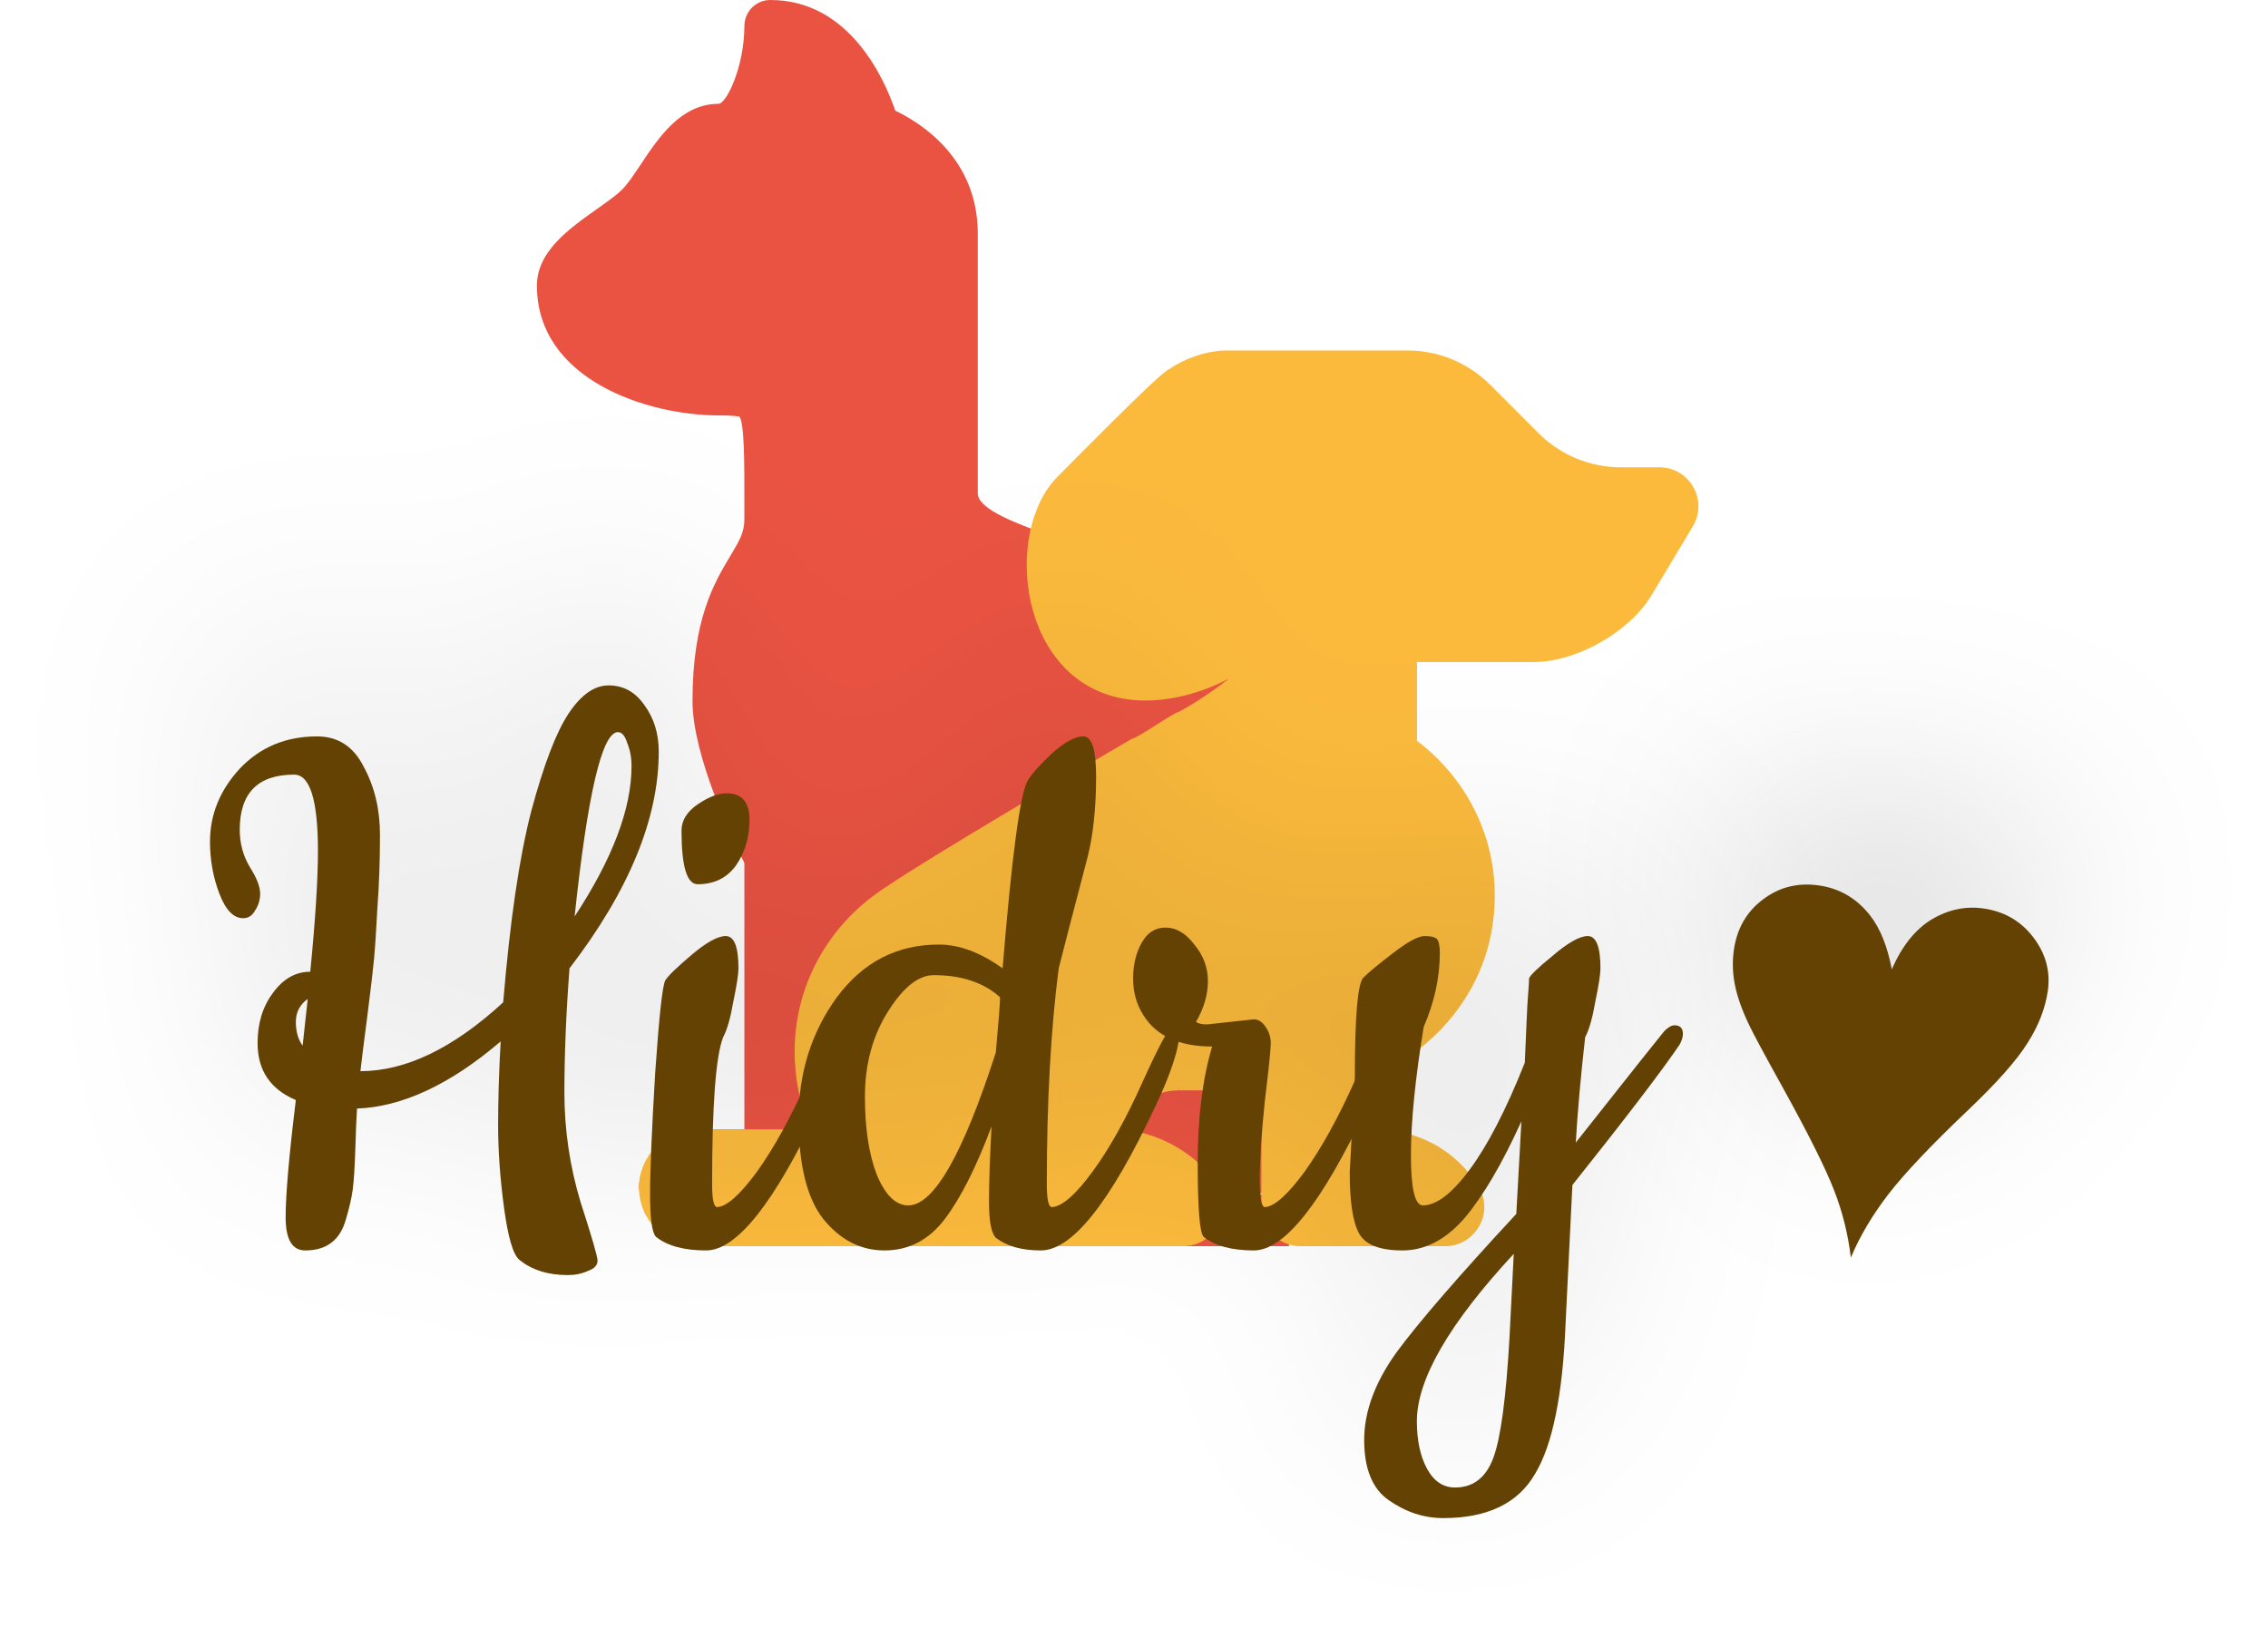
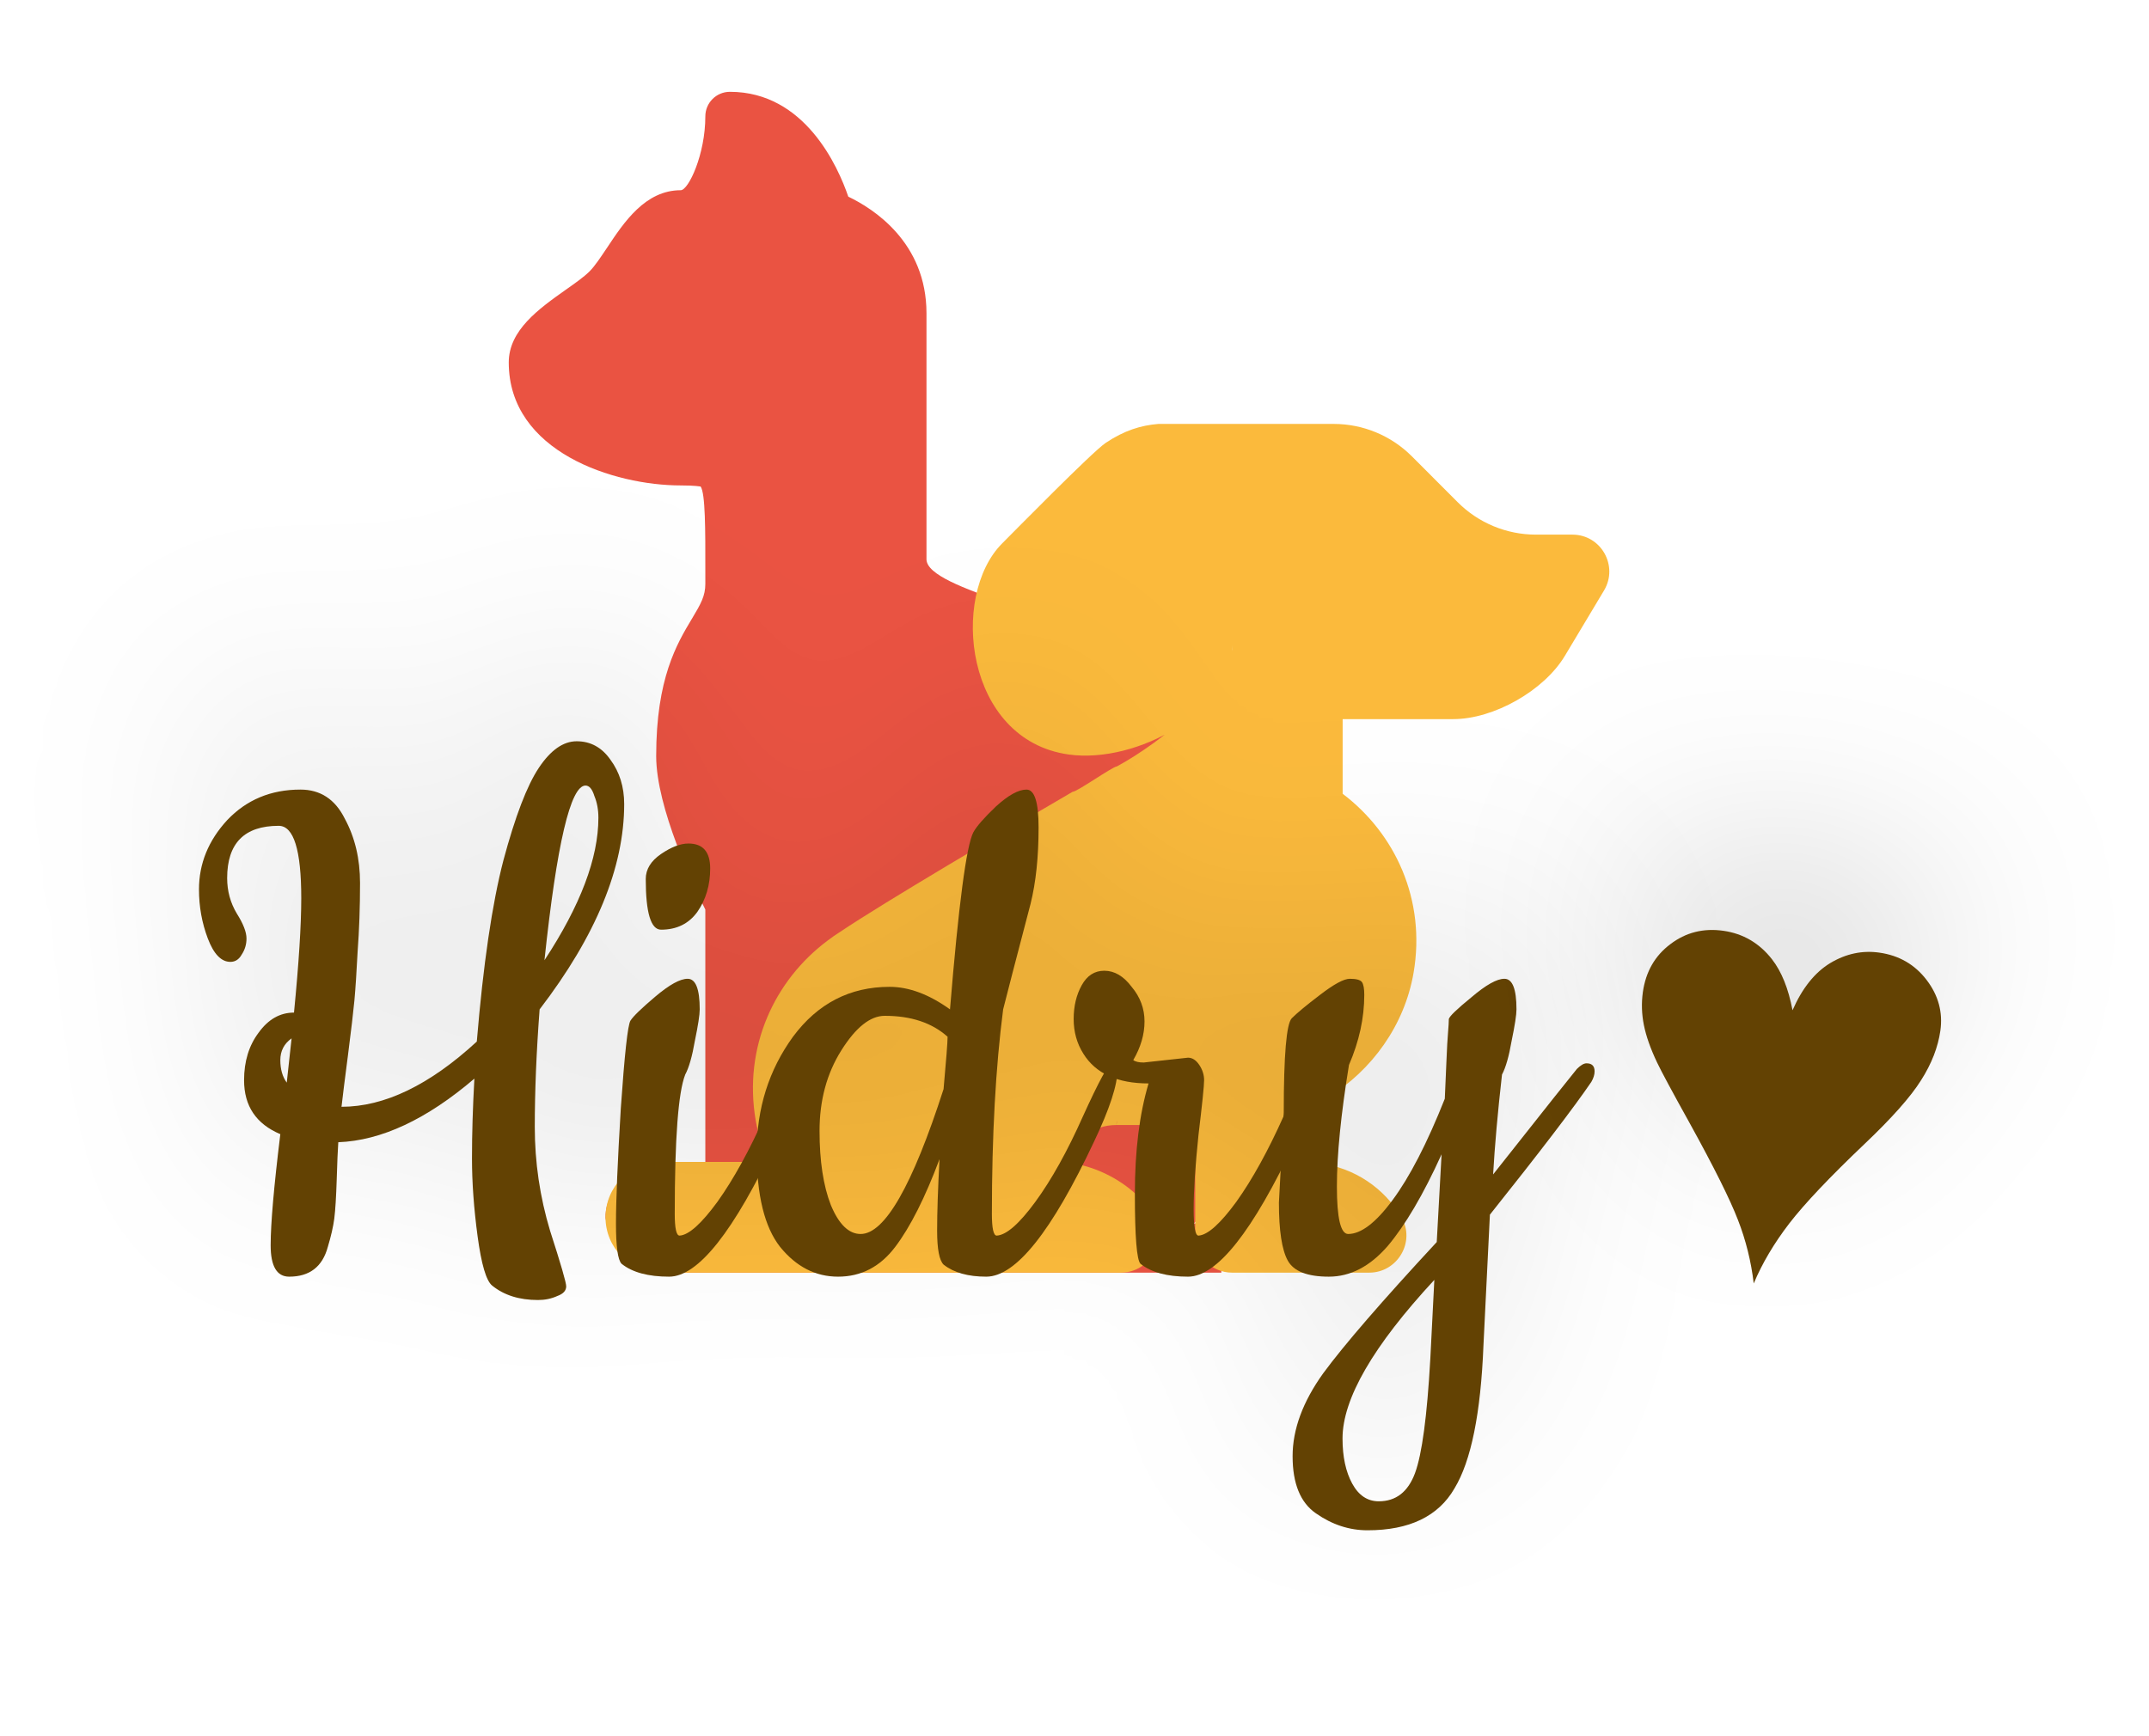
- <svg xmlns="http://www.w3.org/2000/svg" width="108" height="78" viewBox="0 0 108 78" fill="none">
+ <svg xmlns="http://www.w3.org/2000/svg" width="52" height="42" viewBox="0 0 108 78" fill="none">
  <path d="M60.001 56.884H61.379V59.357H33.093C32.411 59.357 30.431 57.258 30.431 56.575C30.431 54.894 32.169 53.792 34.212 53.792H35.447V41.105C34.871 39.958 32.977 35.994 32.977 33.388C32.977 29.484 34.017 27.749 34.776 26.481L34.777 26.481C35.23 25.725 35.447 25.336 35.447 24.732V24.097C35.45 22 35.45 20.189 35.211 19.841H35.209C35.179 19.841 34.953 19.786 34.212 19.786C30.87 19.786 25.568 18.107 25.568 13.603C25.568 11.982 27.085 10.905 28.424 9.956C28.885 9.63 29.331 9.323 29.635 9.019C29.891 8.762 30.187 8.318 30.5 7.849L30.508 7.838C31.364 6.548 32.43 4.946 34.212 4.946C34.598 4.946 35.447 3.152 35.447 1.237C35.447 0.553 36 0 36.682 0C40.447 0 42.114 3.756 42.632 5.27C43.882 5.867 46.561 7.565 46.561 11.129V23.495C46.561 25.046 54.012 26.258 56.236 28.244C57.135 29.048 57.96 29.787 58.575 30.403C58.983 30.811 59.454 31.226 59.955 31.667L60.001 31.707C62.678 34.062 62.614 39.4 62.614 45.754V50.701C62.614 53.124 61.608 55.311 60.001 56.884Z" fill="#EA5342" />
  <path d="M79.023 22.259H77.187C75.713 22.259 74.3 21.673 73.258 20.629L70.956 18.324C69.913 17.28 68.5 16.694 67.026 16.694H58.215C57.334 16.767 56.509 17.019 55.567 17.647L55.554 17.657C54.888 18.105 50.935 22.129 50.365 22.7C47.735 25.333 48.489 32.576 53.703 33.311C57.138 33.791 61.919 31.137 61.919 27.823C61.919 25.408 63.019 25.505 63.771 22.969C62.669 23.613 61.919 24.796 61.919 26.163V27.823C62.035 29.736 58.388 32.693 56.131 33.91C55.93 33.91 54.107 35.202 53.906 35.185C50.504 37.168 44.512 40.691 42.198 42.242C41.989 42.373 41.793 42.515 41.596 42.662C38.934 44.647 37.345 47.999 37.979 51.706C38.105 52.441 38.346 53.137 38.642 53.806L38.621 53.792H33.209C31.674 53.792 30.43 55.038 30.43 56.575C30.43 58.111 31.674 59.357 33.209 59.357H56.335C57.178 59.357 57.884 58.799 58.127 58.049C58.729 56.194 55.947 53.965 53.467 53.816C54.113 52.715 54.858 51.936 56.108 51.936C56.108 49.971 59.826 50.379 58.446 48.981H56.652C58.305 50.656 55.552 47.542 55.552 50.083C55.552 50.728 56.252 51.338 56.108 51.936C57.575 51.936 59.493 51.936 60.067 51.936V57.502C60.067 58.526 60.896 59.357 61.919 59.357H65.624H68.811C70.232 59.357 71.149 57.805 70.432 56.577C69.578 55.114 68.07 54.081 66.31 53.861L66.722 50.561C68.948 49.192 70.589 46.919 71.04 44.286C71.672 40.602 70.106 37.275 67.476 35.285V31.533H73.033C75.071 31.533 77.595 30.102 78.644 28.352L80.611 25.068C81.352 23.831 80.463 22.259 79.023 22.259Z" fill="#FBBA3C" />
  <g filter="url(#filter0_d)">
    <path d="M11.416 39.526C11.416 40.174 11.578 40.767 11.902 41.307C12.226 41.82 12.388 42.238 12.388 42.562C12.388 42.858 12.307 43.128 12.145 43.371C12.01 43.614 11.821 43.735 11.578 43.735C11.12 43.735 10.742 43.344 10.445 42.562C10.148 41.779 10 40.956 10 40.093C10 38.798 10.472 37.638 11.416 36.612C12.388 35.587 13.615 35.075 15.099 35.075C16.098 35.075 16.84 35.56 17.325 36.532C17.838 37.476 18.094 38.555 18.094 39.769C18.094 40.983 18.054 42.13 17.973 43.209C17.919 44.261 17.865 45.084 17.811 45.678C17.757 46.245 17.649 47.162 17.487 48.43C17.325 49.671 17.217 50.534 17.163 51.02C19.322 51.02 21.588 49.927 23.962 47.742C24.286 43.857 24.731 40.821 25.298 38.636C25.892 36.424 26.485 34.872 27.079 33.982C27.672 33.092 28.306 32.646 28.981 32.646C29.682 32.646 30.249 32.957 30.68 33.577C31.139 34.198 31.369 34.94 31.369 35.803C31.369 38.987 29.952 42.427 27.119 46.123C26.957 48.255 26.876 50.224 26.876 52.032C26.876 53.813 27.133 55.553 27.645 57.253C28.185 58.925 28.455 59.856 28.455 60.045C28.455 60.261 28.306 60.423 28.009 60.531C27.713 60.666 27.389 60.733 27.038 60.733C26.094 60.733 25.325 60.49 24.731 60.005C24.435 59.762 24.192 58.939 24.003 57.536C23.814 56.133 23.72 54.824 23.72 53.61C23.72 52.369 23.76 51.034 23.841 49.604C21.44 51.654 19.16 52.72 17.001 52.801C16.974 53.178 16.948 53.813 16.921 54.703C16.893 55.566 16.853 56.214 16.799 56.645C16.745 57.05 16.637 57.522 16.475 58.062C16.206 59.06 15.558 59.559 14.533 59.559C13.912 59.559 13.602 59.033 13.602 57.981C13.602 56.902 13.764 55.04 14.088 52.396C12.873 51.883 12.266 50.98 12.266 49.684C12.266 48.74 12.509 47.944 12.995 47.297C13.48 46.622 14.074 46.285 14.775 46.285C15.018 43.803 15.14 41.887 15.14 40.538C15.14 38.11 14.762 36.896 14.007 36.896C12.28 36.896 11.416 37.773 11.416 39.526ZM30.073 36.491C30.073 36.086 30.006 35.722 29.871 35.398C29.763 35.048 29.615 34.872 29.426 34.872C28.671 34.872 27.983 37.8 27.362 43.654C29.17 40.902 30.073 38.515 30.073 36.491ZM14.654 47.58C14.276 47.85 14.088 48.214 14.088 48.673C14.088 49.131 14.195 49.509 14.411 49.806L14.654 47.58Z" fill="#634203" />
    <path d="M32.453 39.567C32.453 39.081 32.71 38.663 33.222 38.312C33.735 37.962 34.194 37.786 34.598 37.786C35.327 37.786 35.691 38.204 35.691 39.041C35.691 39.877 35.475 40.606 35.044 41.226C34.612 41.82 34.005 42.117 33.222 42.117C32.71 42.117 32.453 41.267 32.453 39.567ZM33.627 59.559C32.575 59.559 31.779 59.344 31.239 58.912C31.05 58.723 30.956 58.048 30.956 56.888C30.956 55.728 31.037 53.799 31.199 51.101C31.388 48.376 31.549 46.906 31.684 46.69C31.819 46.474 32.237 46.069 32.939 45.476C33.641 44.882 34.18 44.585 34.558 44.585C34.962 44.585 35.165 45.098 35.165 46.123C35.165 46.393 35.084 46.919 34.922 47.702C34.787 48.484 34.625 49.05 34.436 49.401C34.086 50.292 33.91 52.625 33.91 56.403C33.91 57.131 33.991 57.495 34.153 57.495C34.612 57.468 35.246 56.902 36.055 55.796C36.865 54.662 37.661 53.219 38.443 51.465C39.252 49.712 39.738 48.835 39.9 48.835C40.089 48.835 40.183 48.943 40.183 49.158C40.183 49.914 39.792 51.114 39.01 52.76C36.878 57.293 35.084 59.559 33.627 59.559Z" fill="#634203" />
    <path d="M49.565 59.559C48.647 59.559 47.932 59.357 47.42 58.952C47.204 58.736 47.096 58.17 47.096 57.253C47.096 56.335 47.136 55.135 47.217 53.651C46.489 55.593 45.747 57.064 44.991 58.062C44.236 59.06 43.278 59.559 42.118 59.559C40.985 59.559 40.014 59.06 39.204 58.062C38.422 57.064 38.03 55.472 38.03 53.286C38.03 51.101 38.638 49.172 39.852 47.499C41.093 45.826 42.712 44.99 44.708 44.99C45.679 44.99 46.691 45.368 47.743 46.123C48.175 40.862 48.566 37.894 48.917 37.22C49.079 36.923 49.457 36.491 50.05 35.925C50.671 35.358 51.183 35.075 51.588 35.075C51.993 35.075 52.195 35.709 52.195 36.977C52.195 38.461 52.06 39.742 51.791 40.821C51.062 43.6 50.603 45.368 50.414 46.123C50.037 49.037 49.848 52.464 49.848 56.403C49.848 57.131 49.929 57.495 50.091 57.495C50.576 57.468 51.224 56.902 52.033 55.796C52.843 54.689 53.639 53.26 54.421 51.506C55.23 49.725 55.716 48.835 55.878 48.835C56.067 48.835 56.161 48.943 56.161 49.158C56.161 49.914 55.77 51.114 54.988 52.76C52.856 57.293 51.048 59.559 49.565 59.559ZM44.465 46.447C43.737 46.447 43.008 47.027 42.28 48.187C41.551 49.347 41.187 50.696 41.187 52.234C41.187 53.745 41.376 54.986 41.754 55.958C42.158 56.929 42.658 57.414 43.251 57.414C44.465 57.414 45.855 54.986 47.42 50.13C47.554 48.646 47.622 47.769 47.622 47.499C46.84 46.798 45.787 46.447 44.465 46.447Z" fill="#634203" />
    <path d="M57.479 48.794L59.705 48.551C59.92 48.551 60.109 48.673 60.271 48.916C60.433 49.158 60.514 49.415 60.514 49.684C60.514 49.954 60.42 50.872 60.231 52.437C60.069 54.001 59.988 55.242 59.988 56.16C59.988 57.05 60.069 57.495 60.231 57.495C60.69 57.468 61.324 56.902 62.133 55.796C62.942 54.662 63.738 53.219 64.521 51.465C65.33 49.712 65.816 48.835 65.978 48.835C66.166 48.835 66.261 48.943 66.261 49.158C66.261 49.914 65.87 51.114 65.087 52.76C62.956 57.293 61.162 59.559 59.705 59.559C58.653 59.559 57.856 59.344 57.317 58.912C57.128 58.723 57.034 57.549 57.034 55.391C57.034 53.233 57.263 51.384 57.722 49.846C56.157 49.846 55.064 49.347 54.444 48.349C54.12 47.836 53.958 47.256 53.958 46.609C53.958 45.961 54.093 45.395 54.363 44.909C54.632 44.423 55.01 44.181 55.496 44.181C56.008 44.181 56.467 44.45 56.872 44.99C57.303 45.503 57.519 46.083 57.519 46.73C57.519 47.378 57.33 48.025 56.953 48.673C57.061 48.754 57.236 48.794 57.479 48.794Z" fill="#634203" />
    <path d="M64.273 55.836L64.516 51.303C64.516 48.416 64.651 46.838 64.921 46.568C65.191 46.298 65.663 45.907 66.337 45.395C67.039 44.855 67.538 44.585 67.835 44.585C68.158 44.585 68.361 44.639 68.442 44.747C68.523 44.855 68.563 45.071 68.563 45.395C68.563 46.555 68.307 47.728 67.794 48.916C67.389 51.398 67.187 53.435 67.187 55.027C67.187 56.618 67.376 57.414 67.754 57.414C68.401 57.414 69.143 56.848 69.98 55.715C70.843 54.554 71.72 52.855 72.61 50.615C72.637 50.022 72.664 49.401 72.691 48.754C72.718 48.079 72.745 47.594 72.772 47.297C72.799 46.973 72.812 46.744 72.812 46.609C72.84 46.474 73.217 46.11 73.946 45.516C74.674 44.895 75.227 44.585 75.605 44.585C76.01 44.585 76.212 45.098 76.212 46.123C76.212 46.393 76.131 46.919 75.969 47.702C75.834 48.484 75.672 49.05 75.484 49.401C75.268 51.317 75.119 52.99 75.038 54.42C77.682 51.074 79.085 49.307 79.247 49.118C79.436 48.929 79.598 48.835 79.733 48.835C80.003 48.835 80.138 48.97 80.138 49.239C80.138 49.401 80.084 49.577 79.976 49.766C79.112 51.034 77.413 53.26 74.876 56.443C74.715 59.654 74.607 61.839 74.553 62.999C74.418 66.426 73.932 68.827 73.096 70.203C72.286 71.606 70.829 72.308 68.725 72.308C67.808 72.308 66.944 72.024 66.135 71.458C65.352 70.918 64.961 69.96 64.961 68.584C64.961 67.235 65.474 65.846 66.499 64.416C67.551 62.986 69.453 60.787 72.205 57.819L72.448 53.408C71.531 55.431 70.627 56.969 69.737 58.022C68.846 59.047 67.862 59.559 66.782 59.559C65.703 59.559 65.015 59.29 64.718 58.75C64.421 58.21 64.273 57.239 64.273 55.836ZM72.084 59.721C69.008 63.04 67.47 65.698 67.47 67.694C67.47 68.611 67.632 69.367 67.956 69.96C68.28 70.554 68.725 70.851 69.291 70.851C70.155 70.851 70.762 70.379 71.113 69.434C71.463 68.49 71.72 66.574 71.882 63.687L72.084 59.721Z" fill="#634203" />
  </g>
  <g filter="url(#filter1_d)">
    <path d="M88.136 59.9C88.003 58.789 87.739 57.724 87.342 56.706C86.947 55.678 86.143 54.066 84.932 51.87C84.038 50.26 83.487 49.235 83.279 48.795C82.947 48.096 82.726 47.469 82.615 46.912C82.503 46.355 82.487 45.802 82.564 45.252C82.71 44.23 83.169 43.428 83.943 42.847C84.718 42.255 85.607 42.031 86.609 42.173C87.601 42.314 88.415 42.79 89.051 43.602C89.534 44.221 89.879 45.077 90.085 46.168C90.573 45.055 91.207 44.264 91.985 43.793C92.773 43.323 93.595 43.149 94.449 43.271C95.441 43.411 96.233 43.87 96.824 44.645C97.416 45.42 97.646 46.269 97.515 47.193C97.396 48.028 97.073 48.858 96.545 49.685C96.027 50.514 95.084 51.577 93.717 52.876C91.957 54.55 90.689 55.889 89.916 56.891C89.154 57.885 88.56 58.888 88.136 59.9Z" fill="#634203" />
  </g>
  <defs>
    <filter id="filter0_d" x="0" y="17.646" width="90.138" height="59.661" filterUnits="userSpaceOnUse" color-interpolation-filters="sRGB">
      <feFlood flood-opacity="0" result="BackgroundImageFix" />
      <feColorMatrix in="SourceAlpha" type="matrix" values="0 0 0 0 0 0 0 0 0 0 0 0 0 0 0 0 0 0 127 0" />
      <feOffset dy="-5" />
      <feGaussianBlur stdDeviation="5" />
      <feColorMatrix type="matrix" values="0 0 0 0 0 0 0 0 0 0 0 0 0 0 0 0 0 0 0.15 0" />
      <feBlend mode="normal" in2="BackgroundImageFix" result="effect1_dropShadow" />
      <feBlend mode="normal" in="SourceGraphic" in2="effect1_dropShadow" result="shape" />
    </filter>
    <filter id="filter1_d" x="72.516" y="27.132" width="35.034" height="37.769" filterUnits="userSpaceOnUse" color-interpolation-filters="sRGB">
      <feFlood flood-opacity="0" result="BackgroundImageFix" />
      <feColorMatrix in="SourceAlpha" type="matrix" values="0 0 0 0 0 0 0 0 0 0 0 0 0 0 0 0 0 0 127 0" />
      <feOffset dy="-5" />
      <feGaussianBlur stdDeviation="5" />
      <feColorMatrix type="matrix" values="0 0 0 0 0 0 0 0 0 0 0 0 0 0 0 0 0 0 0.15 0" />
      <feBlend mode="normal" in2="BackgroundImageFix" result="effect1_dropShadow" />
      <feBlend mode="normal" in="SourceGraphic" in2="effect1_dropShadow" result="shape" />
    </filter>
  </defs>
</svg>
